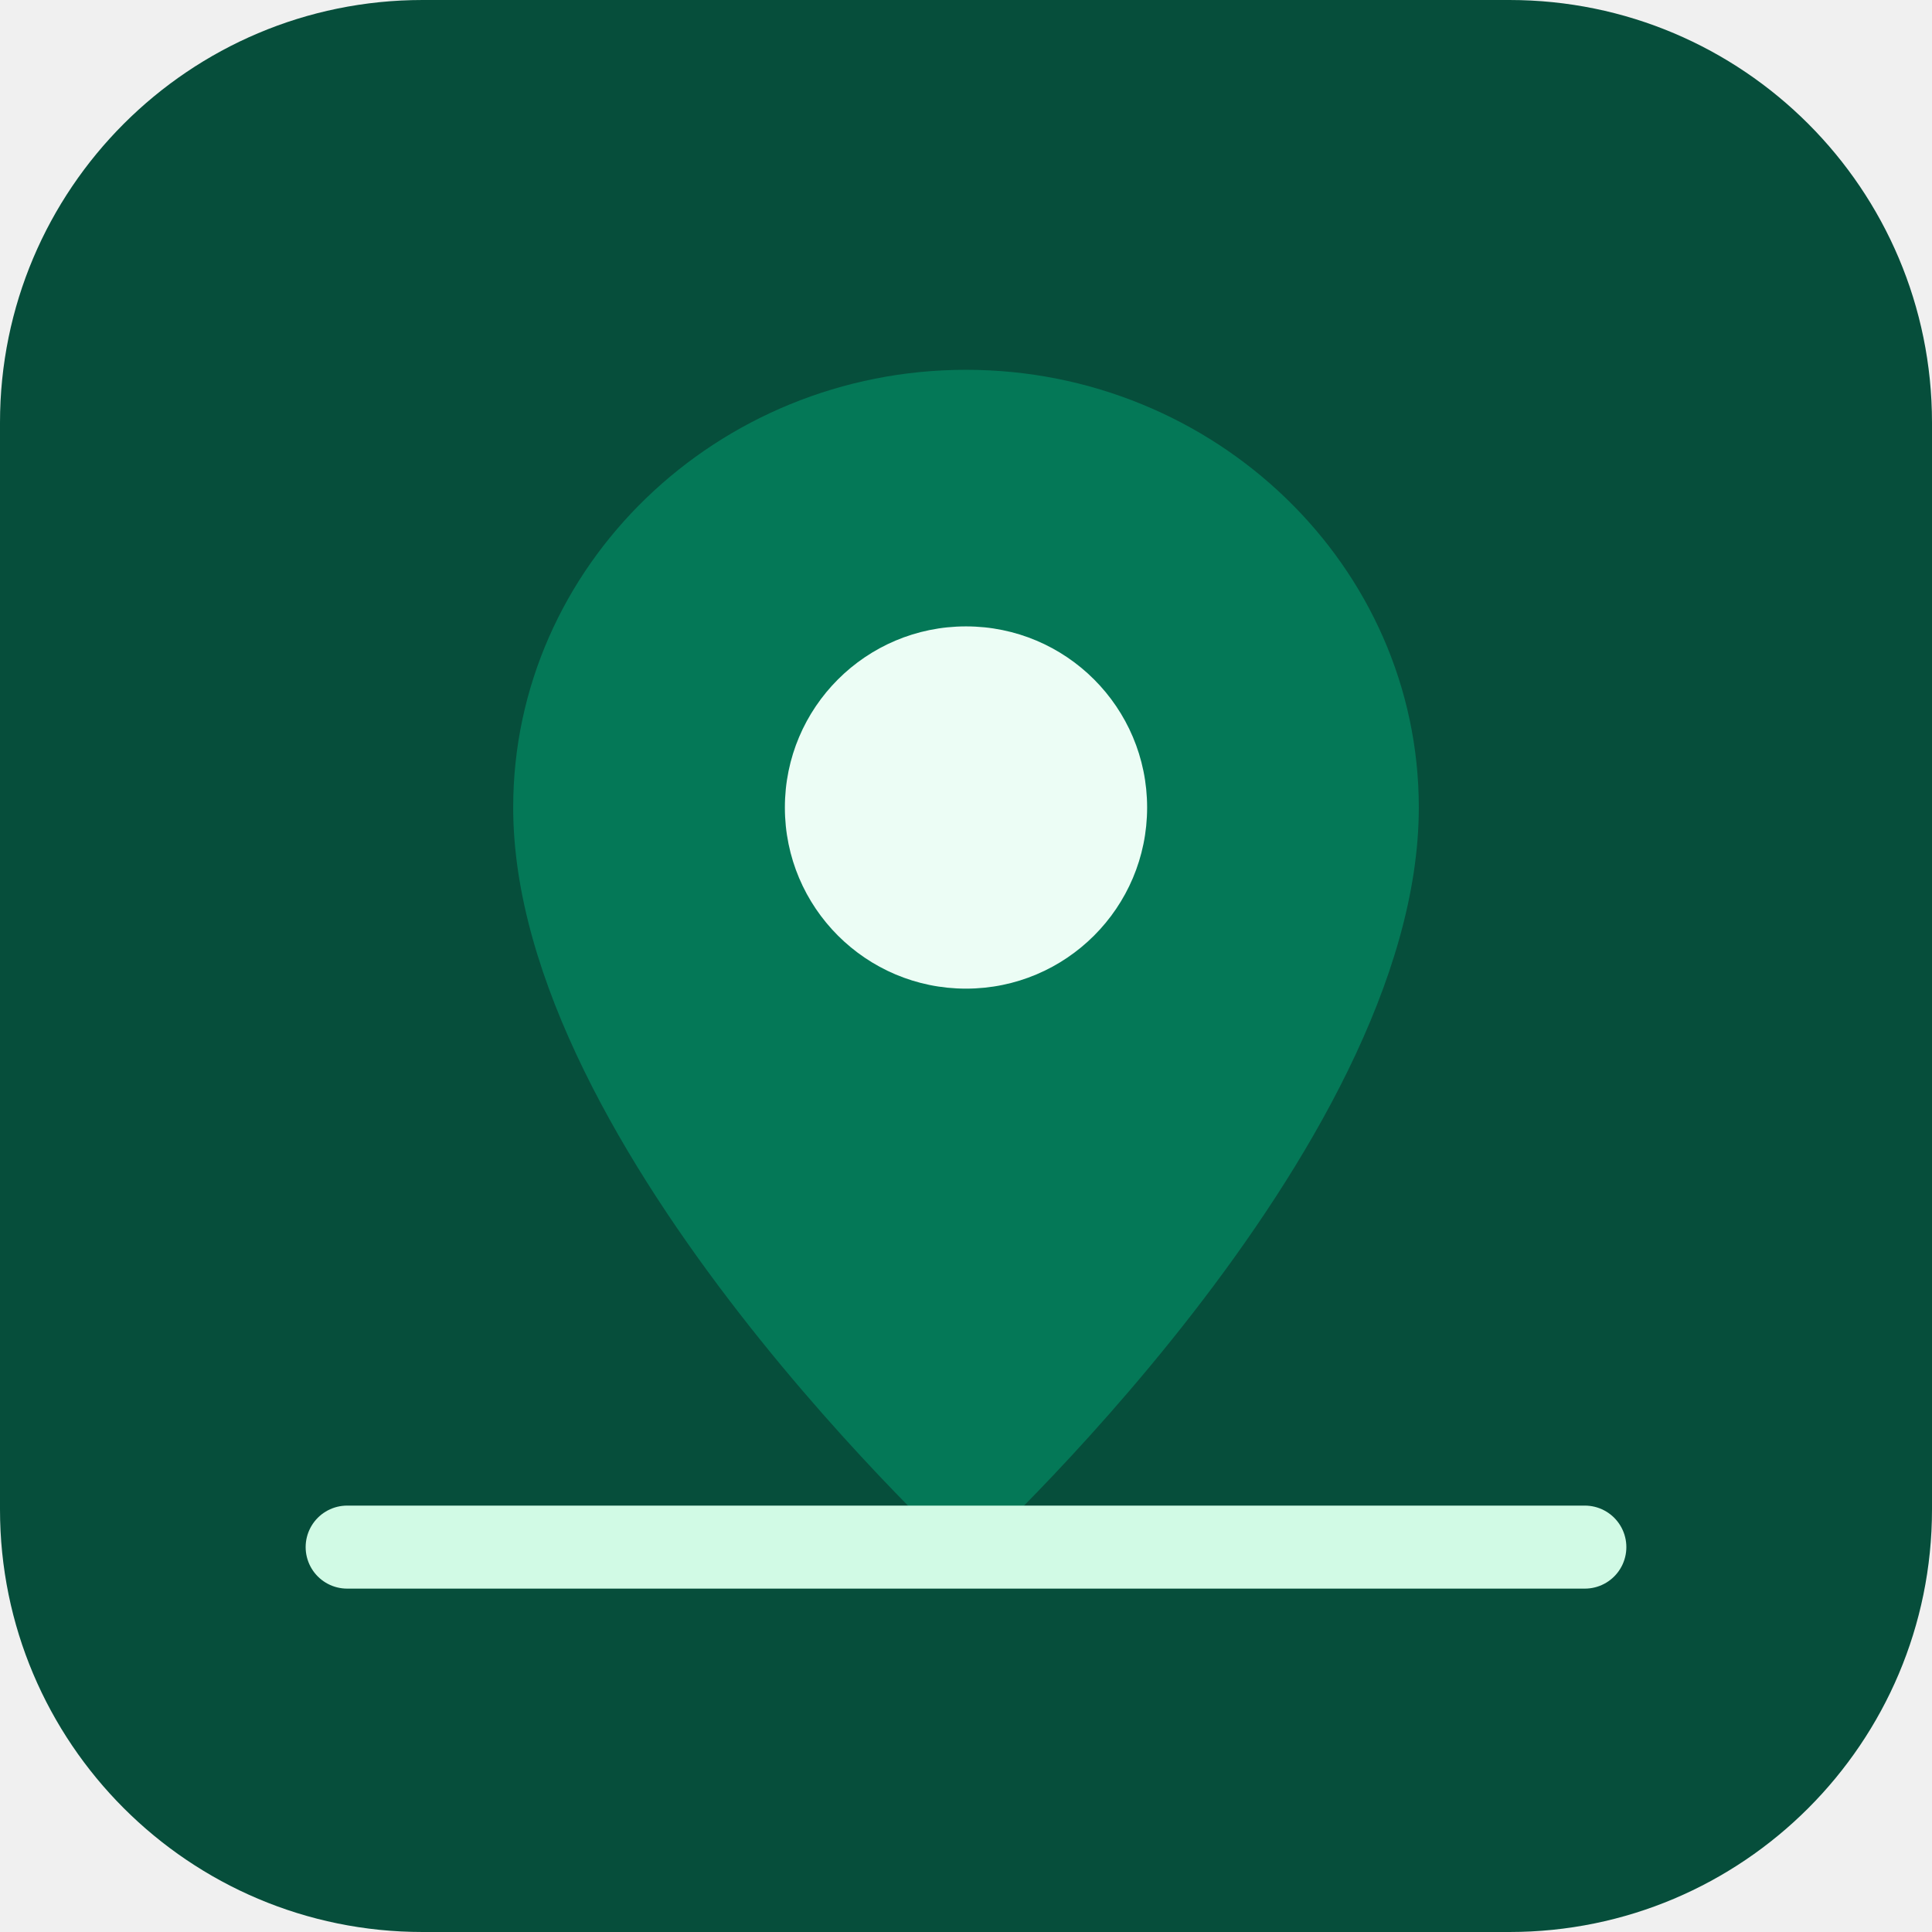
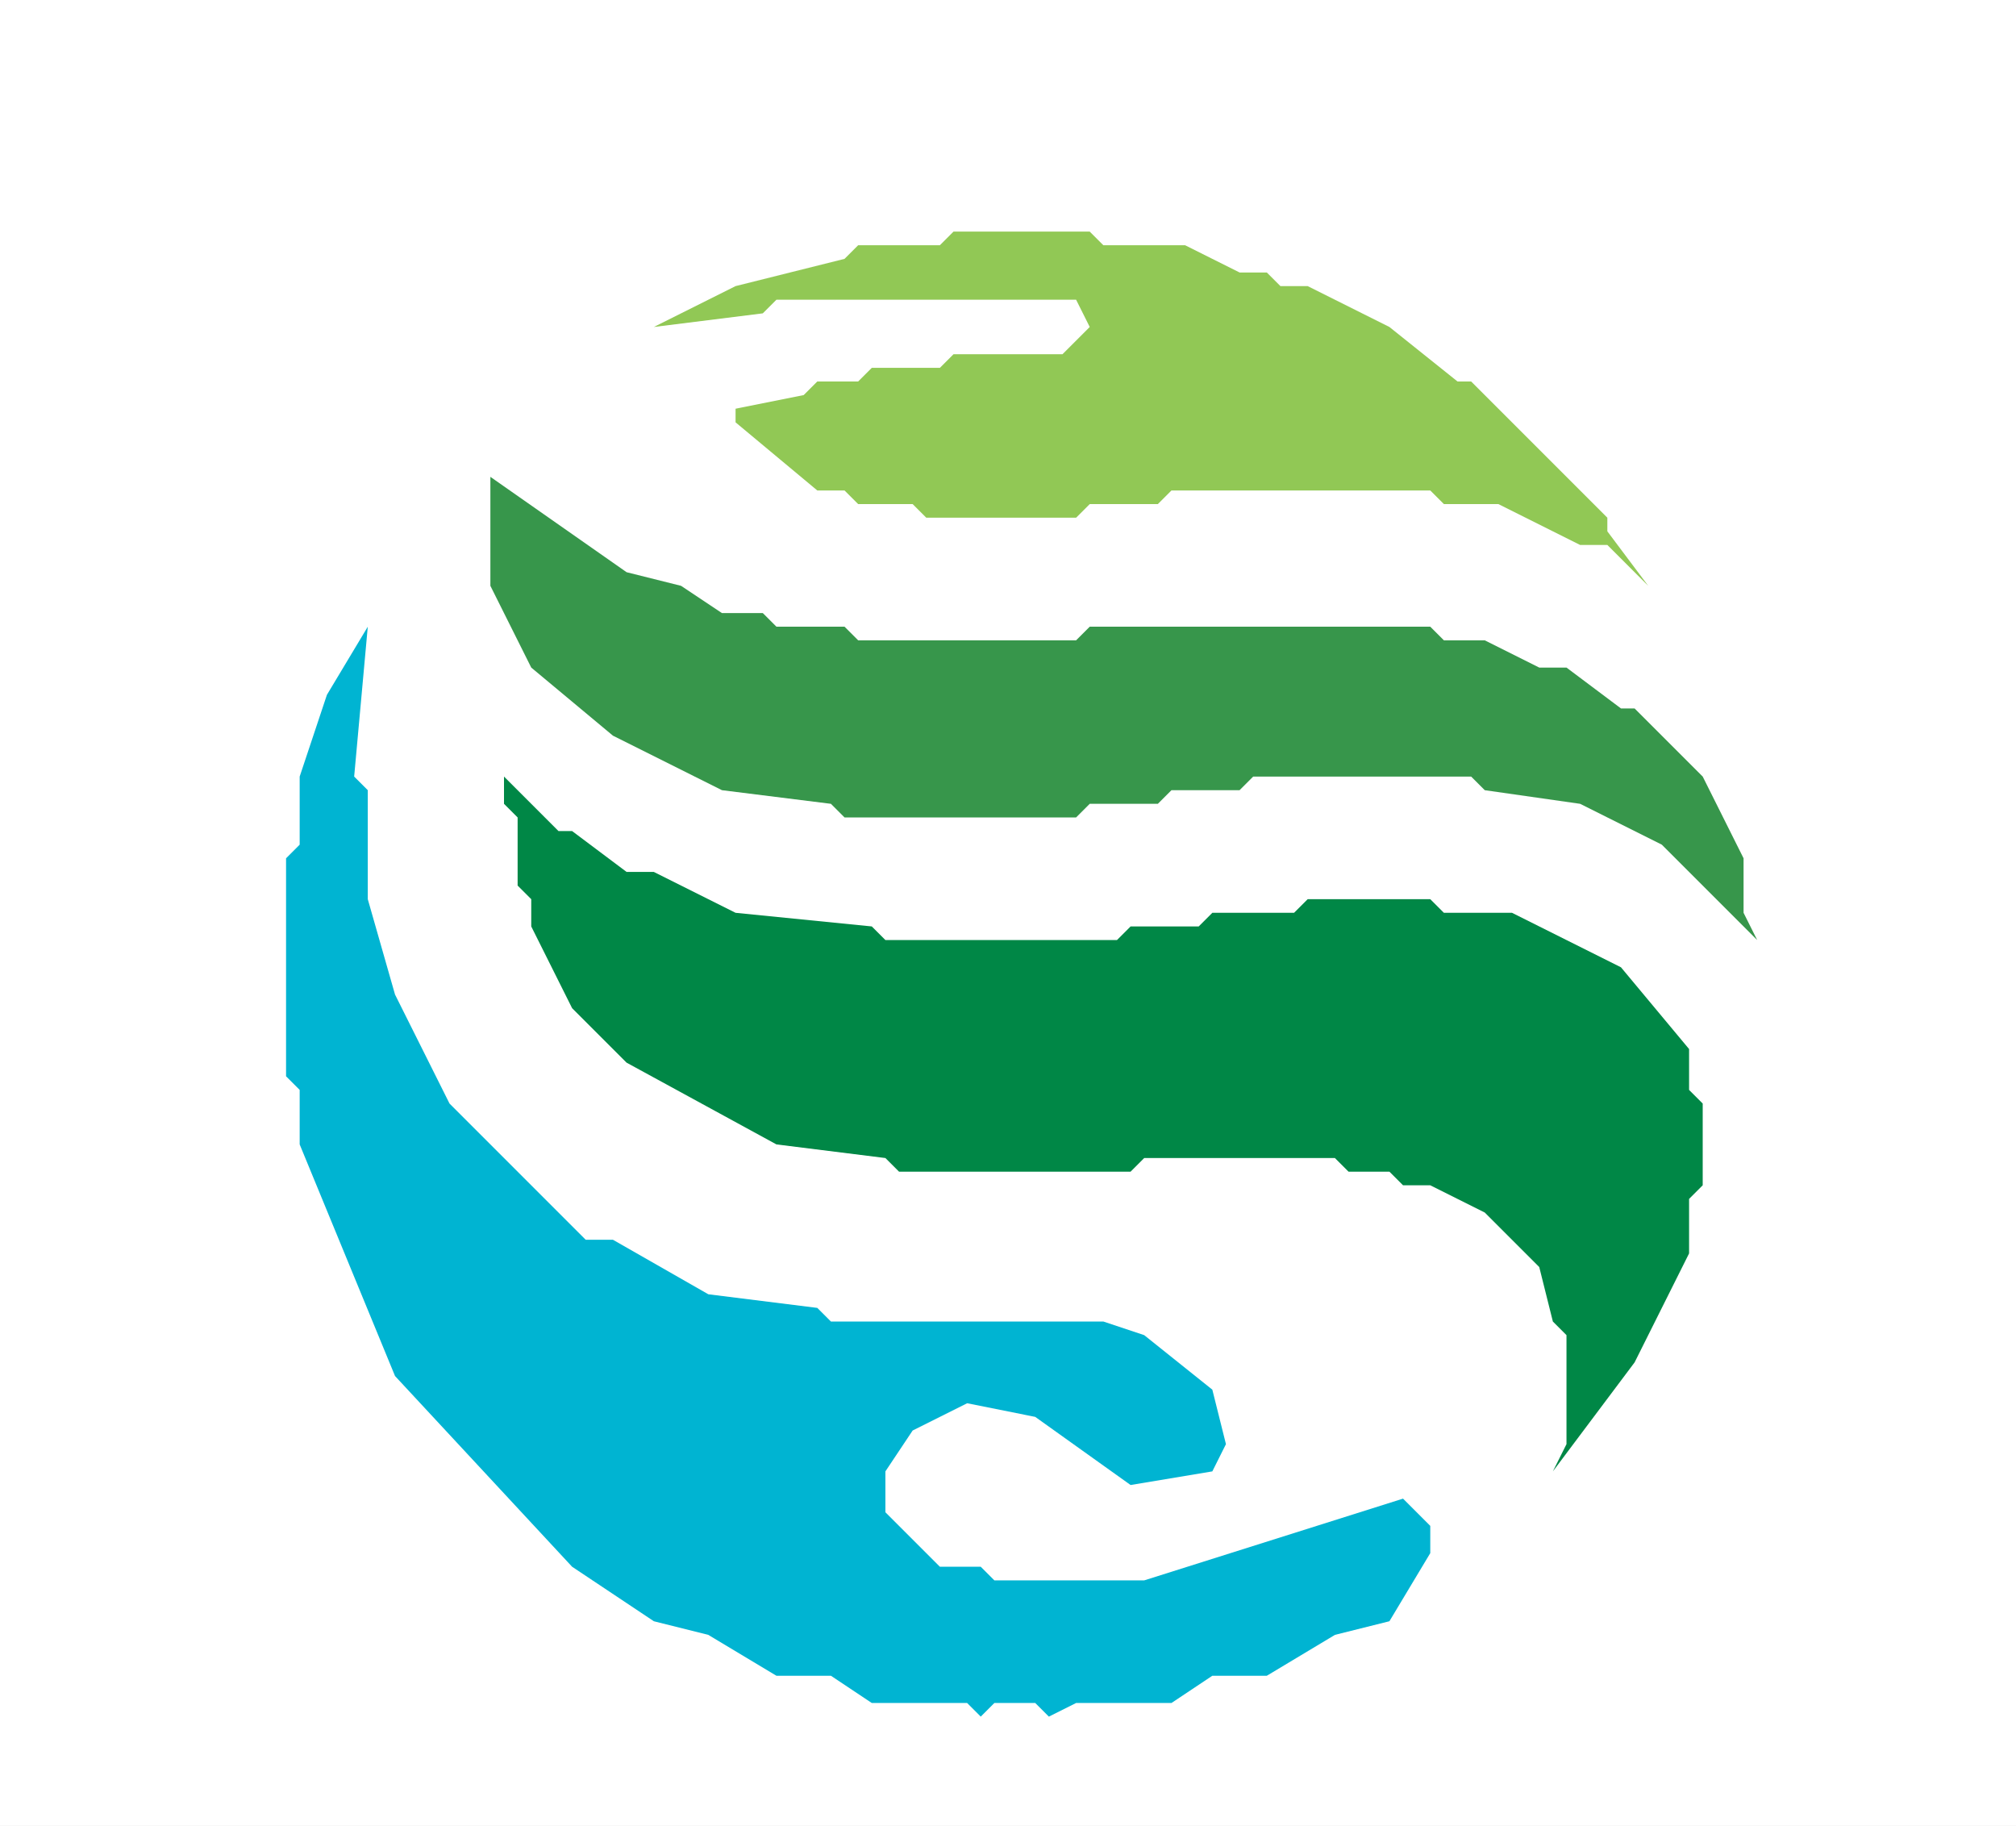
- <svg xmlns="http://www.w3.org/2000/svg" viewBox="0 0 512 512">
-   <rect width="512" height="512" rx="112" fill="#064e3b" />
-   <circle cx="256" cy="220" r="118" fill="#ecfdf5" />
-   <path d="M256 98c-66 0-120 52-120 116 0 91 120 200 120 200s120-109 120-200c0-64-54-116-120-116zm0 164a48 48 0 1 1 0-96 48 48 0 0 1 0 96z" fill="#047857" />
-   <path d="M92 410h328" stroke="#d1fae5" stroke-width="22" stroke-linecap="round" />
+ <svg xmlns="http://www.w3.org/2000/svg" viewBox="0 0 148 134" role="img" aria-label="ตราเทศบาลตำบลบ่อหลวง">
+   <rect width="148" height="134" fill="#ffffff" />
+   <path d="M37 57v2l1 1v5l1 1v2l3 6 4 4 11 6 8 1 1 1h17l1-1h14l1 1h3l1 1h2l4 2 4 4 1 4 1 1v8l-1 2 6-8 4-8v-4l1-1v-6l-1-1v-3l-5-6-8-4h-5l-1-1h-9l-1 1h-6l-1 1h-5l-1 1H65l-1-1-10-1-6-3h-2l-4-3h-1z" fill="#008746" />
+   <path d="M27 46l-3 5-2 6v5l-1 1v16l1 1v4l7 17 13 14 6 4 4 1 5 3h4l3 2h7l1 1 1-1h3l1 1 2-1h7l3-2h4l5-3 4-1 3-5v-2l-2-2-19 6H73l-1-1h-3l-4-4v-3l2-3 4-2 5 1 7 5 6-1 1-2-1-4-5-4-3-1H61l-1-1-8-1-7-4h-2L33 81l-4-8-2-7v-8l-1-1z" fill="#00b4d2" />
+   <path d="M36 35v8l3 6 6 5 8 4 8 1 1 1h17l1-1h5l1-1h5l1-1h16l1 1 7 1 6 3 7 7-1-2v-4l-3-6-5-5h-1l-4-3h-2l-4-2h-3l-1-1H80l-1 1H63l-1-1h-5l-1-1h-3l-3-2-4-1z" fill="#37964b" />
+   <path d="M48 24l8-1 1-1h22l1 2-2 2h-8l-1 1h-5l-1 1h-3l-1 1-5 1v1l6 5h2l1 1h4l1 1h11l1-1h5l1-1h19l1 1h4l6 3h2l3 3-3-4v-1l-10-10h-1l-5-4-6-3h-2l-1-1h-2l-4-2h-6l-1-1H70l-1 1h-6l-1 1-8 2z" fill="#91c855" />
</svg>
